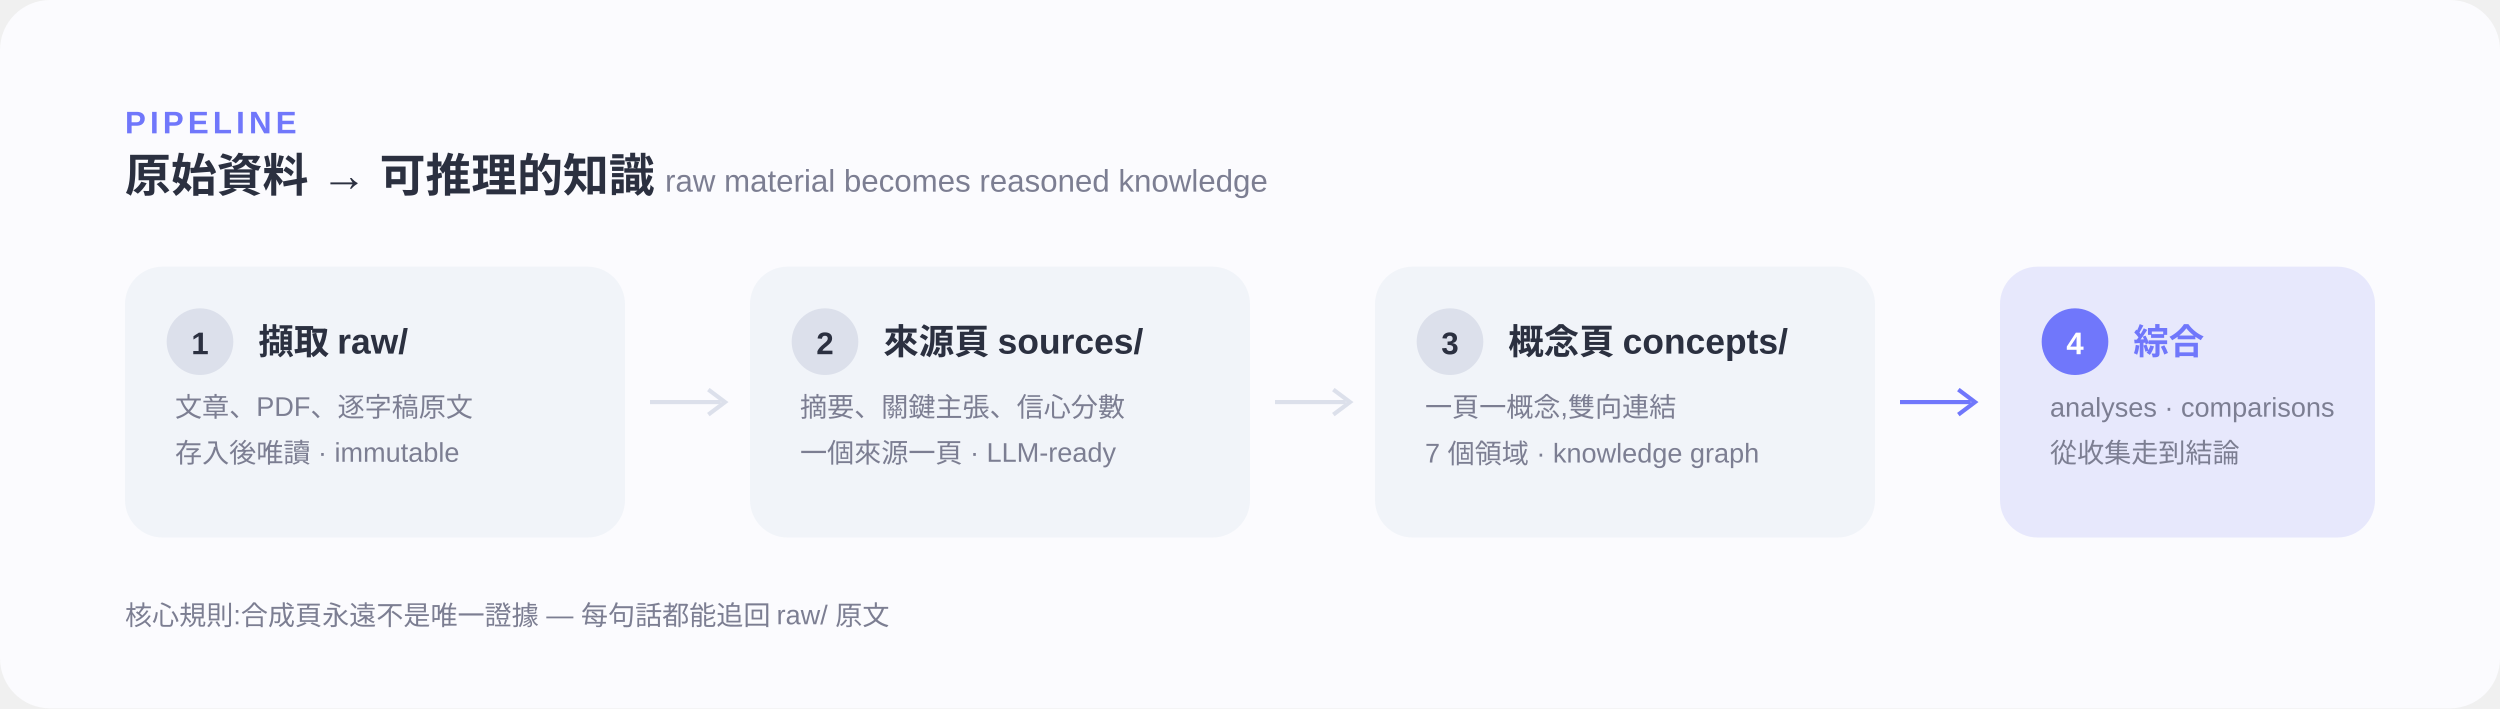
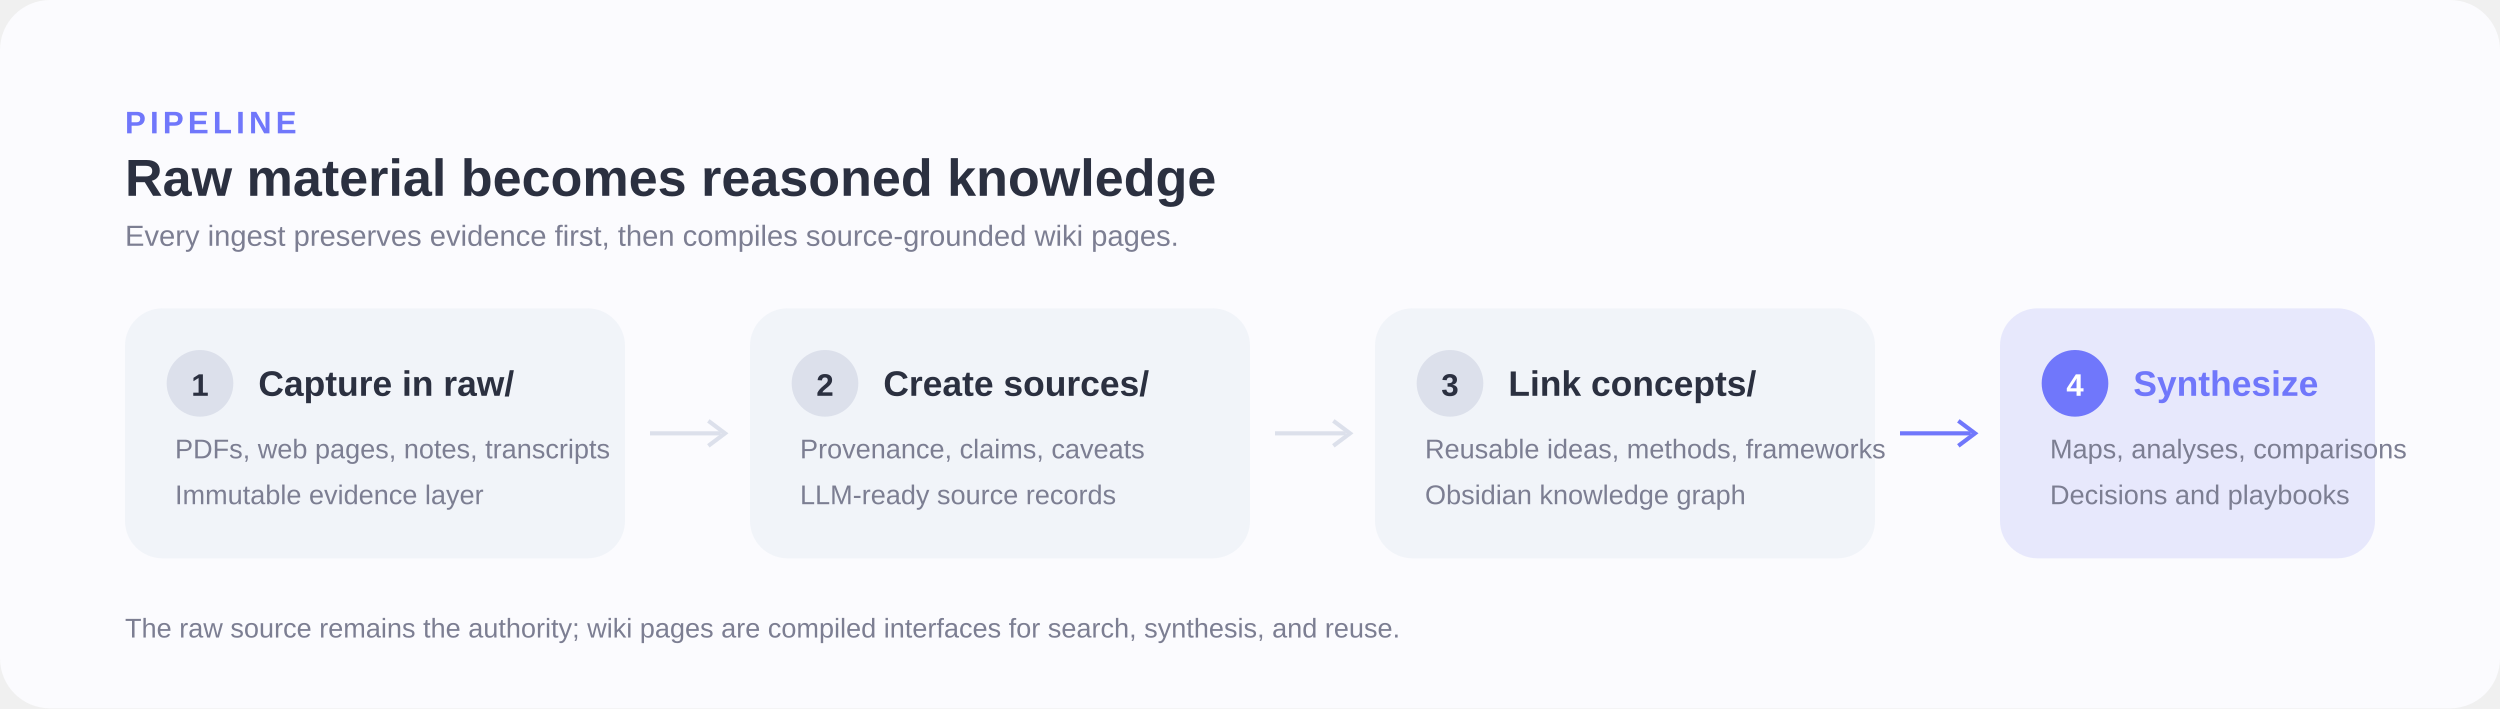
- <svg xmlns="http://www.w3.org/2000/svg" viewBox="0 0 1200 340" font-family="Arial, 'Noto Sans TC', sans-serif">
+ <svg xmlns="http://www.w3.org/2000/svg" viewBox="0 0 1200 340" role="img" aria-labelledby="title desc">
  <rect width="1200" height="340" rx="24" fill="#FBFBFE" />
-   <text x="60" y="64" font-size="15" font-weight="700" fill="#7077FB" letter-spacing="2">PIPELINE</text>
-   <text x="60" y="92" font-size="22" font-weight="700" fill="#2B3040">原始資料 → 可推理的知識 <tspan fill="#7C7E92" font-size="15" font-weight="400">raw material becomes reasoned knowledge</tspan>
-   </text>
-   <rect x="60" y="128" width="240" height="130" rx="18" fill="#F1F4F9" />
-   <circle cx="96" cy="164" r="16" fill="#DCE0EB" />
-   <text x="96" y="170" font-size="15" font-weight="700" fill="#2B3040" text-anchor="middle">1</text>
-   <text x="124" y="170" font-size="17" font-weight="700" fill="#2B3040">擷取 raw/</text>
-   <text x="84" y="200" font-size="13" fill="#7C7E92">文章、PDF、逐字稿原文</text>
-   <text x="84" y="222" font-size="13" fill="#7C7E92">存入後唯讀 · immutable</text>
-   <path d="M312 193h34" stroke="#DCE0EB" stroke-width="2" />
-   <path d="M340 187l8 6-8 6" fill="none" stroke="#DCE0EB" stroke-width="2" />
-   <rect x="360" y="128" width="240" height="130" rx="18" fill="#F1F4F9" />
-   <circle cx="396" cy="164" r="16" fill="#DCE0EB" />
-   <text x="396" y="170" font-size="15" font-weight="700" fill="#2B3040" text-anchor="middle">2</text>
-   <text x="424" y="170" font-size="17" font-weight="700" fill="#2B3040">來源頁 sources/</text>
-   <text x="384" y="200" font-size="13" fill="#7C7E92">摘要、關鍵主張、信心分數</text>
-   <text x="384" y="222" font-size="13" fill="#7C7E92">一個來源一頁 · LLM-ready</text>
-   <path d="M612 193h34" stroke="#DCE0EB" stroke-width="2" />
-   <path d="M640 187l8 6-8 6" fill="none" stroke="#DCE0EB" stroke-width="2" />
-   <rect x="660" y="128" width="240" height="130" rx="18" fill="#F1F4F9" />
-   <circle cx="696" cy="164" r="16" fill="#DCE0EB" />
-   <text x="696" y="170" font-size="15" font-weight="700" fill="#2B3040" text-anchor="middle">3</text>
-   <text x="724" y="170" font-size="17" font-weight="700" fill="#2B3040">概念頁 concepts/</text>
-   <text x="684" y="200" font-size="13" fill="#7C7E92">一頁一概念,雙向連結</text>
-   <text x="684" y="222" font-size="13" fill="#7C7E92">7 個領域 · knowledge graph</text>
-   <path d="M912 193h34" stroke="#7077FB" stroke-width="2" />
-   <path d="M940 187l8 6-8 6" fill="none" stroke="#7077FB" stroke-width="2" />
-   <rect x="960" y="128" width="180" height="130" rx="18" fill="#E7E8FC" />
-   <circle cx="996" cy="164" r="16" fill="#7077FB" />
-   <text x="996" y="170" font-size="15" font-weight="700" fill="#FFFFFF" text-anchor="middle">4</text>
-   <text x="1024" y="170" font-size="17" font-weight="700" fill="#7077FB">綜合</text>
-   <text x="984" y="200" font-size="13" fill="#7C7E92">analyses · comparisons</text>
-   <text x="984" y="222" font-size="13" fill="#7C7E92">從收集走到結論</text>
-   <text x="60" y="300" font-size="13" fill="#7C7E92">核心規則:合成頁永遠不是唯一證據 — 每句話都能追回 raw/ 原文</text>
+   <text x="60" y="64" font-family="Arial, sans-serif" font-size="15" font-weight="700" fill="#7077FB" letter-spacing="2">PIPELINE</text>
+   <text x="60" y="94" font-family="Arial, sans-serif" font-size="25" font-weight="700" fill="#2B3040">Raw material becomes reasoned knowledge</text>
+   <text x="60" y="118" font-family="Arial, sans-serif" font-size="14" fill="#7C7E92">Every ingest preserves evidence first, then compiles source-grounded wiki pages.</text>
+   <rect x="60" y="148" width="240" height="120" rx="18" fill="#F1F4F9" />
+   <circle cx="96" cy="184" r="16" fill="#DCE0EB" />
+   <text x="96" y="190" font-family="Arial, sans-serif" font-size="15" font-weight="700" fill="#2B3040" text-anchor="middle">1</text>
+   <text x="124" y="190" font-family="Arial, sans-serif" font-size="17" font-weight="700" fill="#2B3040">Capture in raw/</text>
+   <text x="84" y="220" font-family="Arial, sans-serif" font-size="13" fill="#7C7E92">PDFs, web pages, notes, transcripts</text>
+   <text x="84" y="242" font-family="Arial, sans-serif" font-size="13" fill="#7C7E92">Immutable evidence layer</text>
+   <path d="M312 208h34" stroke="#DCE0EB" stroke-width="2" />
+   <path d="M340 202l8 6-8 6" fill="none" stroke="#DCE0EB" stroke-width="2" />
+   <rect x="360" y="148" width="240" height="120" rx="18" fill="#F1F4F9" />
+   <circle cx="396" cy="184" r="16" fill="#DCE0EB" />
+   <text x="396" y="190" font-family="Arial, sans-serif" font-size="15" font-weight="700" fill="#2B3040" text-anchor="middle">2</text>
+   <text x="424" y="190" font-family="Arial, sans-serif" font-size="17" font-weight="700" fill="#2B3040">Create sources/</text>
+   <text x="384" y="220" font-family="Arial, sans-serif" font-size="13" fill="#7C7E92">Provenance, claims, caveats</text>
+   <text x="384" y="242" font-family="Arial, sans-serif" font-size="13" fill="#7C7E92">LLM-ready source records</text>
+   <path d="M612 208h34" stroke="#DCE0EB" stroke-width="2" />
+   <path d="M640 202l8 6-8 6" fill="none" stroke="#DCE0EB" stroke-width="2" />
+   <rect x="660" y="148" width="240" height="120" rx="18" fill="#F1F4F9" />
+   <circle cx="696" cy="184" r="16" fill="#DCE0EB" />
+   <text x="696" y="190" font-family="Arial, sans-serif" font-size="15" font-weight="700" fill="#2B3040" text-anchor="middle">3</text>
+   <text x="724" y="190" font-family="Arial, sans-serif" font-size="17" font-weight="700" fill="#2B3040">Link concepts/</text>
+   <text x="684" y="220" font-family="Arial, sans-serif" font-size="13" fill="#7C7E92">Reusable ideas, methods, frameworks</text>
+   <text x="684" y="242" font-family="Arial, sans-serif" font-size="13" fill="#7C7E92">Obsidian knowledge graph</text>
+   <path d="M912 208h34" stroke="#7077FB" stroke-width="2" />
+   <path d="M940 202l8 6-8 6" fill="none" stroke="#7077FB" stroke-width="2" />
+   <rect x="960" y="148" width="180" height="120" rx="18" fill="#E7E8FC" />
+   <circle cx="996" cy="184" r="16" fill="#7077FB" />
+   <text x="996" y="190" font-family="Arial, sans-serif" font-size="15" font-weight="700" fill="#FFFFFF" text-anchor="middle">4</text>
+   <text x="1024" y="190" font-family="Arial, sans-serif" font-size="17" font-weight="700" fill="#7077FB">Synthesize</text>
+   <text x="984" y="220" font-family="Arial, sans-serif" font-size="13" fill="#7C7E92">Maps, analyses, comparisons</text>
+   <text x="984" y="242" font-family="Arial, sans-serif" font-size="13" fill="#7C7E92">Decisions and playbooks</text>
+   <text x="60" y="306" font-family="Arial, sans-serif" font-size="13" fill="#7C7E92">The raw source remains the authority; wiki pages are compiled interfaces for search, synthesis, and reuse.</text>
</svg>
